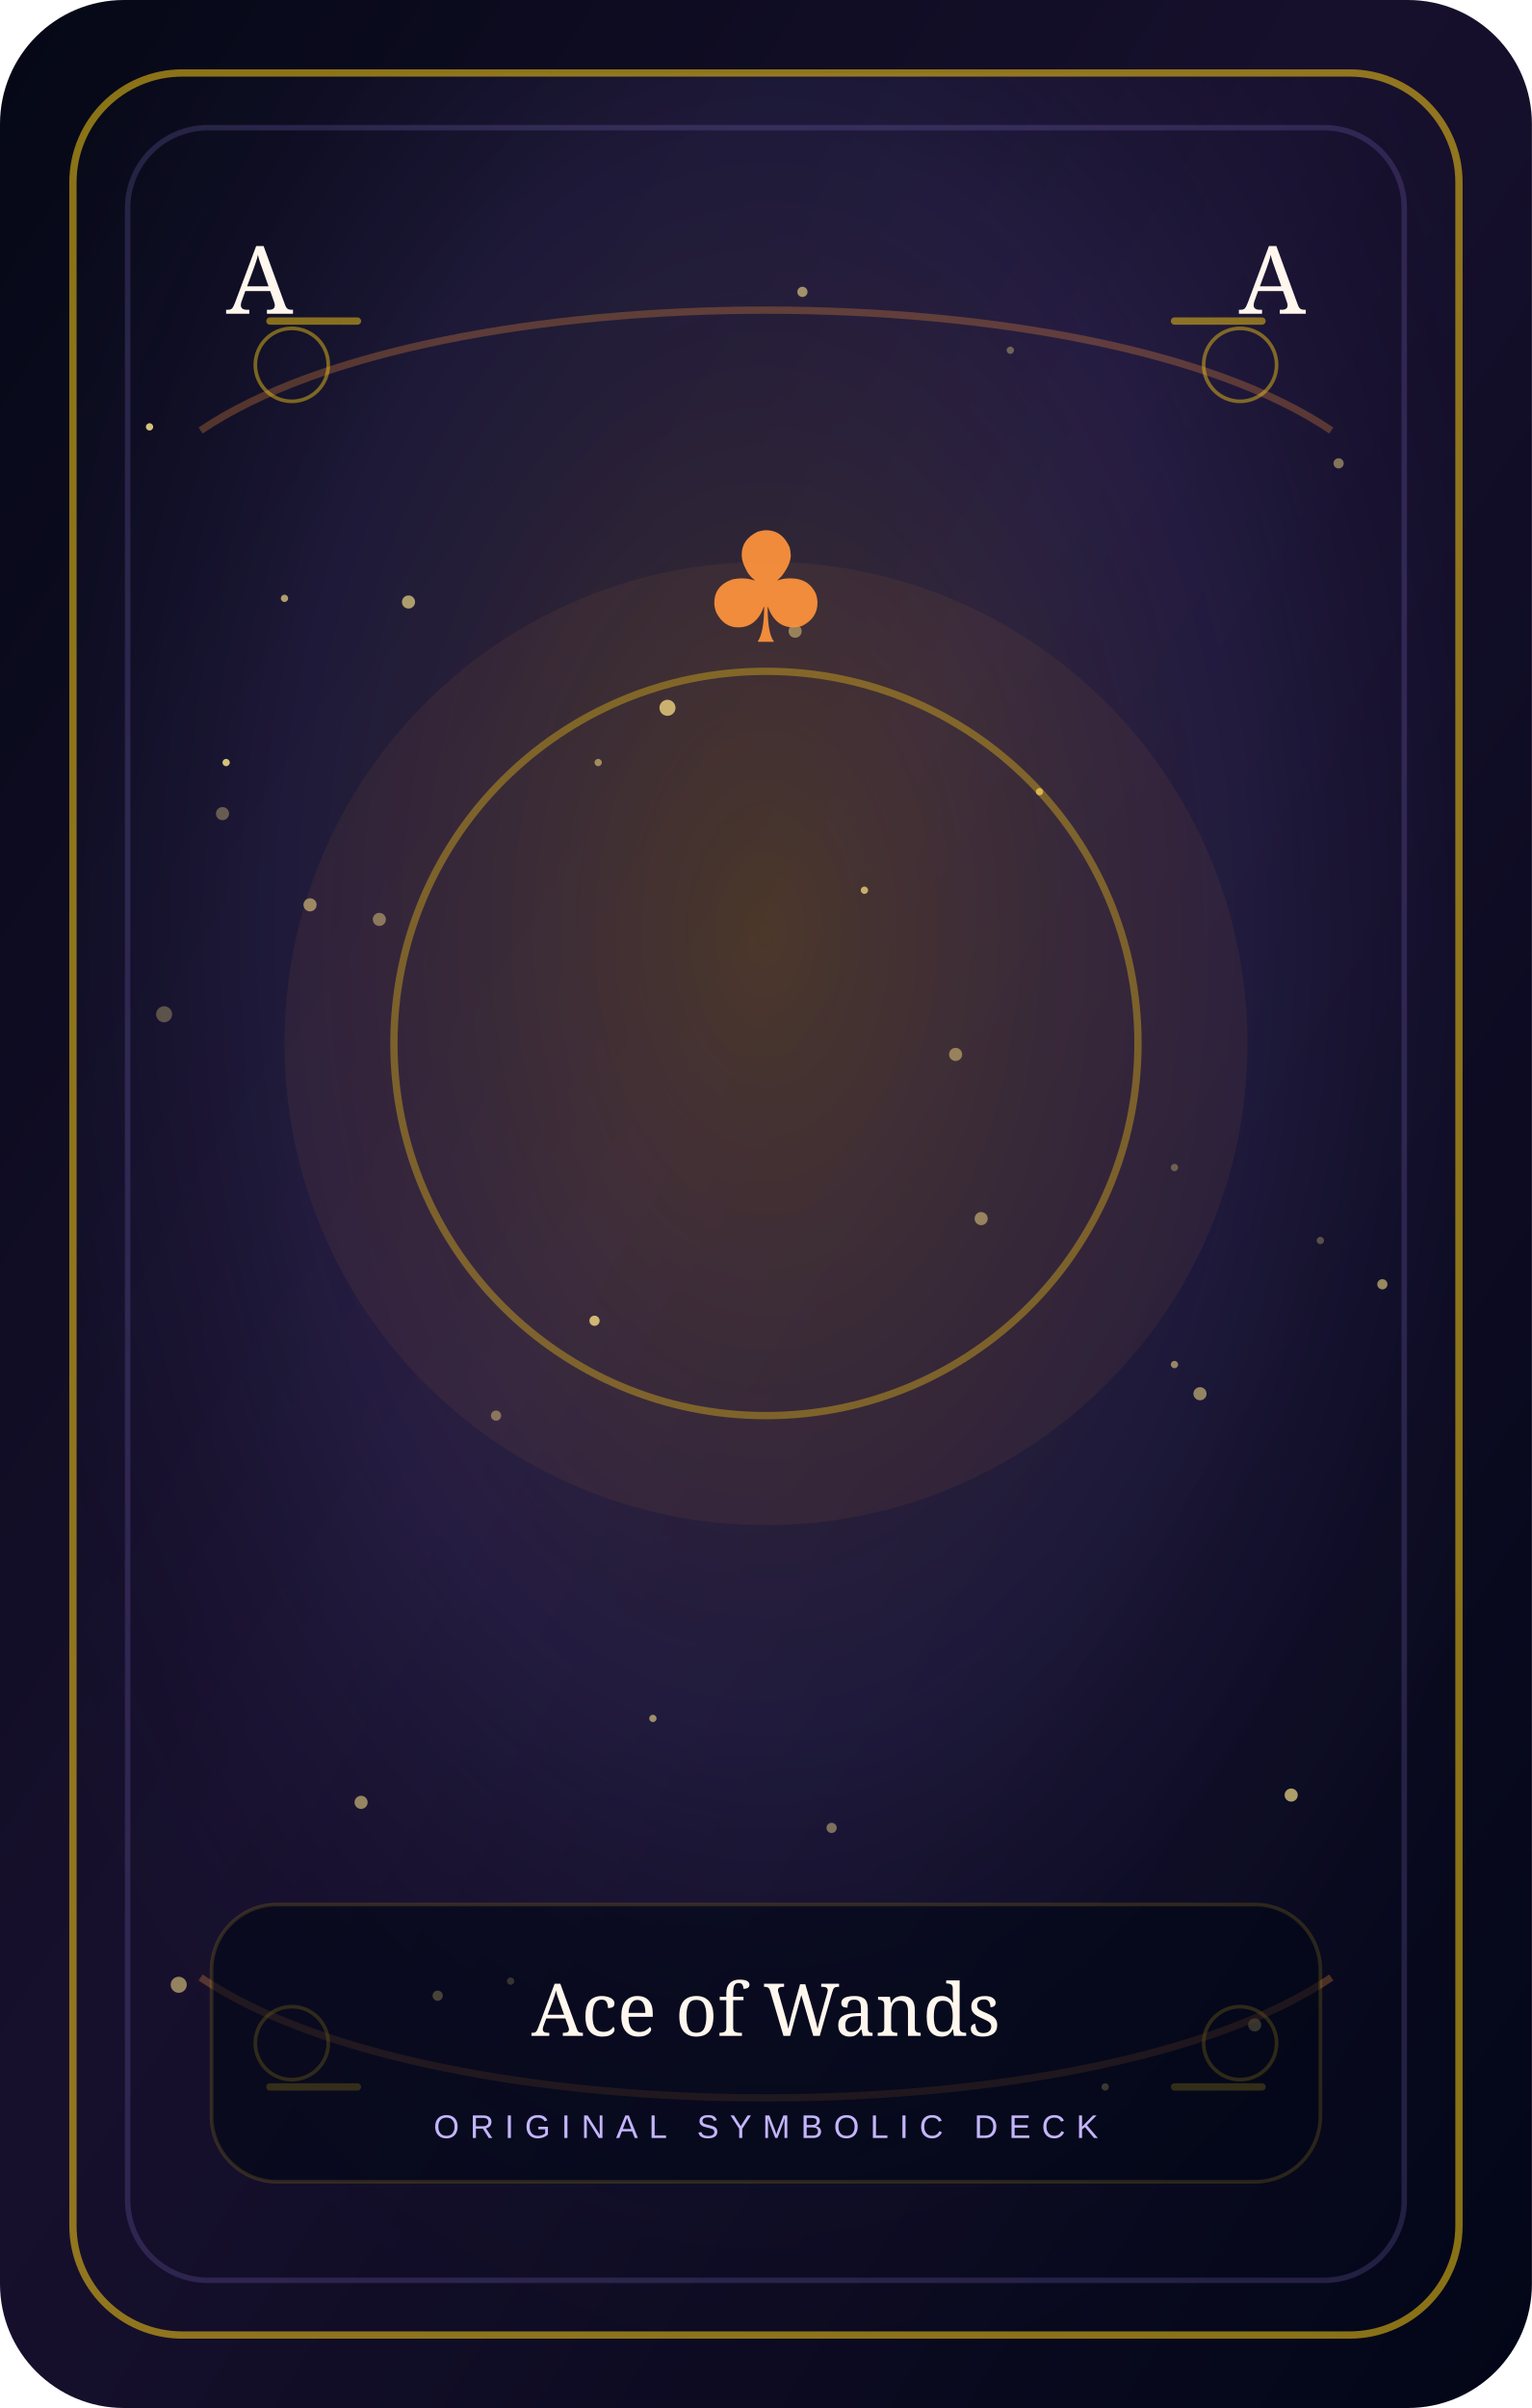
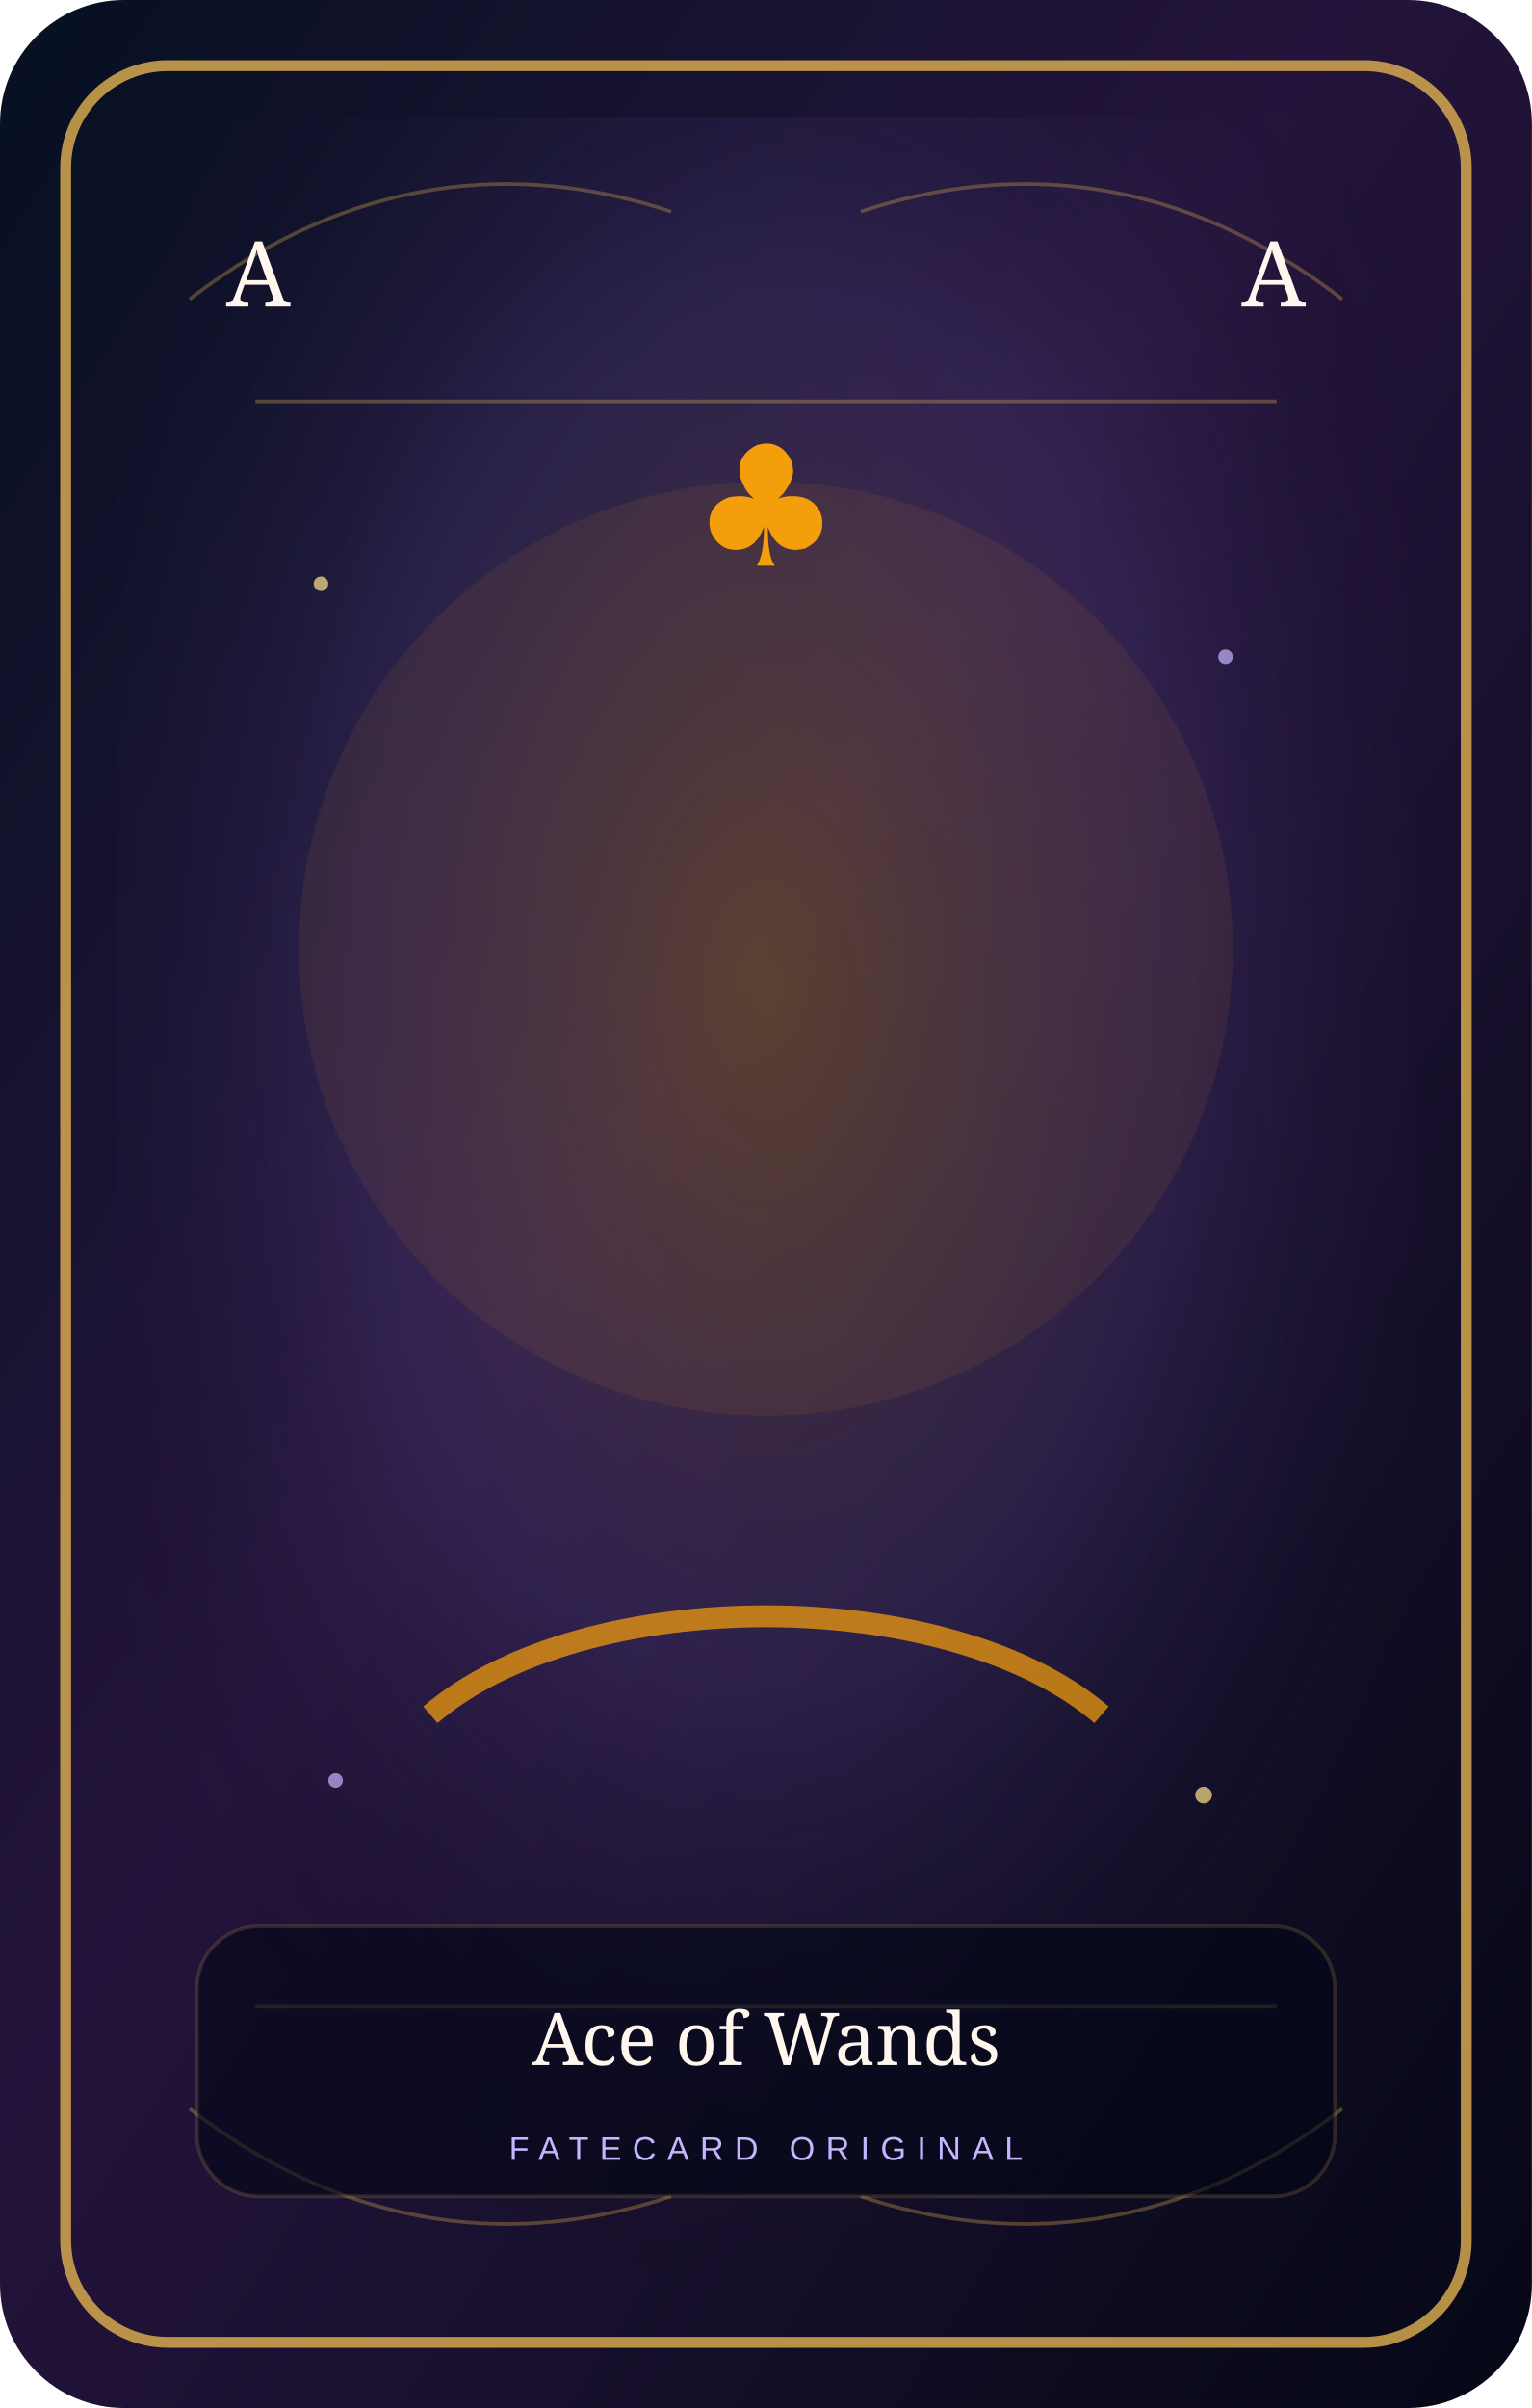
<svg xmlns="http://www.w3.org/2000/svg" width="420" height="660" viewBox="0 0 420 660" role="img" aria-label="Ace of Wands">
  <defs>
    <linearGradient id="bg" x1="0" y1="0" x2="1" y2="1">
-       <stop offset="0%" stop-color="#050816" />
-       <stop offset="45%" stop-color="#17102d" />
-       <stop offset="100%" stop-color="#020617" />
+       <stop offset="0%" stop-color="#061021" />
+       <stop offset="44%" stop-color="#24143b" />
+       <stop offset="100%" stop-color="#050816" />
    </linearGradient>
-     <radialGradient id="aura" cx="50%" cy="38%" r="68%">
-       <stop offset="0%" stop-color="#facc15" stop-opacity=".18" />
-       <stop offset="52%" stop-color="#a78bfa" stop-opacity=".10" />
-       <stop offset="100%" stop-color="#020617" stop-opacity="0" />
+     <radialGradient id="halo" cx="50%" cy="40%" r="62%">
+       <stop offset="0%" stop-color="#facc15" stop-opacity=".20" />
+       <stop offset="52%" stop-color="#a78bfa" stop-opacity=".12" />
+       <stop offset="100%" stop-color="#000" stop-opacity="0" />
    </radialGradient>
-     <filter id="glow" x="-30%" y="-30%" width="160%" height="160%">
-       <feDropShadow dx="0" dy="0" stdDeviation="6" flood-color="#fb923c" flood-opacity=".42" />
+     <filter id="glow">
+       <feGaussianBlur stdDeviation="3" />
    </filter>
  </defs>
  <rect width="420" height="660" rx="34" fill="url(#bg)" />
-   <rect x="20" y="20" width="380" height="620" rx="30" fill="url(#aura)" stroke="#facc15" stroke-opacity=".54" stroke-width="2" />
-   <rect x="35" y="35" width="350" height="590" rx="22" fill="none" stroke="#a78bfa" stroke-opacity=".18" stroke-width="1.5" />
-   <circle cx="164" cy="209" r="1.0" fill="#fde68a" opacity="0.53" />
-   <circle cx="354" cy="492" r="1.8" fill="#fde68a" opacity="0.67" />
-   <circle cx="78" cy="164" r="1.0" fill="#fde68a" opacity="0.65" />
-   <circle cx="262" cy="289" r="1.8" fill="#fde68a" opacity="0.47" />
-   <circle cx="269" cy="334" r="1.8" fill="#fde68a" opacity="0.49" />
-   <circle cx="104" cy="252" r="1.8" fill="#fde68a" opacity="0.44" />
-   <circle cx="329" cy="382" r="1.8" fill="#fde68a" opacity="0.53" />
-   <circle cx="344" cy="555" r="1.8" fill="#fde68a" opacity="0.52" />
-   <circle cx="228" cy="501" r="1.4" fill="#fde68a" opacity="0.44" />
-   <circle cx="62" cy="209" r="1.0" fill="#fde68a" opacity="0.82" />
-   <circle cx="303" cy="572" r="1.0" fill="#fde68a" opacity="0.58" />
-   <circle cx="61" cy="223" r="1.8" fill="#fde68a" opacity="0.34" />
-   <circle cx="163" cy="362" r="1.4" fill="#fde68a" opacity="0.77" />
-   <circle cx="85" cy="248" r="1.8" fill="#fde68a" opacity="0.54" />
-   <circle cx="120" cy="547" r="1.4" fill="#fde68a" opacity="0.70" />
-   <circle cx="41" cy="117" r="1.0" fill="#fde68a" opacity="0.83" />
-   <circle cx="99" cy="494" r="1.8" fill="#fde68a" opacity="0.54" />
-   <circle cx="112" cy="165" r="1.8" fill="#fde68a" opacity="0.64" />
-   <circle cx="179" cy="471" r="1.0" fill="#fde68a" opacity="0.58" />
-   <circle cx="285" cy="217" r="1.0" fill="#fde68a" opacity="0.70" />
-   <circle cx="218" cy="173" r="1.8" fill="#fde68a" opacity="0.47" />
-   <circle cx="49" cy="544" r="2.2" fill="#fde68a" opacity="0.54" />
-   <circle cx="277" cy="96" r="1.0" fill="#fde68a" opacity="0.35" />
-   <circle cx="379" cy="352" r="1.4" fill="#fde68a" opacity="0.56" />
-   <circle cx="183" cy="194" r="2.2" fill="#fde68a" opacity="0.73" />
-   <circle cx="322" cy="320" r="1.0" fill="#fde68a" opacity="0.32" />
-   <circle cx="362" cy="340" r="1.0" fill="#fde68a" opacity="0.29" />
-   <circle cx="220" cy="80" r="1.4" fill="#fde68a" opacity="0.58" />
-   <circle cx="367" cy="127" r="1.4" fill="#fde68a" opacity="0.46" />
-   <circle cx="45" cy="278" r="2.2" fill="#fde68a" opacity="0.30" />
-   <circle cx="140" cy="543" r="1.0" fill="#fde68a" opacity="0.51" />
-   <circle cx="237" cy="244" r="1.0" fill="#fde68a" opacity="0.71" />
-   <circle cx="322" cy="374" r="1.0" fill="#fde68a" opacity="0.54" />
-   <circle cx="136" cy="388" r="1.4" fill="#fde68a" opacity="0.42" />
-   <path d="M55 118 C120 74 300 74 365 118" fill="none" stroke="#fb923c" stroke-opacity=".28" stroke-width="2" />
-   <path d="M55 542 C120 586 300 586 365 542" fill="none" stroke="#fb923c" stroke-opacity=".28" stroke-width="2" />
-   <path d="M74 88 L98 88 M322 88 L346 88 M74 572 L98 572 M322 572 L346 572" stroke="#facc15" stroke-opacity=".50" stroke-width="2" stroke-linecap="round" />
-   <circle cx="80" cy="100" r="10" fill="none" stroke="#facc15" stroke-opacity=".45" />
-   <circle cx="340" cy="100" r="10" fill="none" stroke="#facc15" stroke-opacity=".45" />
-   <circle cx="80" cy="560" r="10" fill="none" stroke="#facc15" stroke-opacity=".45" />
-   <circle cx="340" cy="560" r="10" fill="none" stroke="#facc15" stroke-opacity=".45" />
-   <circle cx="210" cy="286" r="132" fill="#fb923c" opacity=".065" />
-   <circle cx="210" cy="286" r="102" fill="none" stroke="#facc15" stroke-opacity=".36" stroke-width="2" />
-   <text x="210" y="164" text-anchor="middle" dominant-baseline="middle" font-size="42" font-family="Georgia, serif" fill="#fb923c" opacity=".94">♣</text>
-   <text x="62" y="86" font-size="26" font-family="Georgia, serif" fill="#fff7ed">A</text>
-   <text x="358" y="86" text-anchor="end" font-size="26" font-family="Georgia, serif" fill="#fff7ed">A</text>
-   <rect x="58" y="522" width="304" height="76" rx="18" fill="#020617" opacity=".62" stroke="#facc15" stroke-opacity=".24" />
-   <text x="210" y="558" text-anchor="middle" font-size="20" font-family="Georgia, serif" fill="#fff7ed">Ace of Wands</text>
-   <text x="210" y="586" text-anchor="middle" font-size="9" font-family="Arial, sans-serif" letter-spacing="3" fill="#c4b5fd">ORIGINAL SYMBOLIC DECK</text>
+   <rect x="18" y="18" width="384" height="624" rx="28" fill="none" stroke="#d6a84f" stroke-width="3" stroke-opacity=".85" />
+   <rect x="32" y="32" width="356" height="596" rx="22" fill="url(#halo)" />
+   <g fill="none" stroke="#d6a84f" stroke-opacity=".34">
+     <path d="M52 82 C96 48,142 44,184 58" />
+     <path d="M236 58 C278 44,324 48,368 82" />
+     <path d="M52 578 C96 612,142 616,184 602" />
+     <path d="M236 602 C278 616,324 612,368 578" />
+     <path d="M70 110 H350 M70 550 H350" />
+   </g>
+   <text x="62" y="84" font-size="25" fill="#fff7ed" font-family="Georgia,serif">A</text>
+   <text x="358" y="84" text-anchor="end" font-size="25" fill="#fff7ed" font-family="Georgia,serif">A</text>
+   <g>
+     <circle cx="210" cy="260" r="128" fill="#f59e0b" opacity=".08" />
+     <text x="210" y="142" text-anchor="middle" dominant-baseline="middle" font-size="46" font-family="Georgia,serif" fill="#f59e0b">♣</text>
+     <path d="M118 470 C160 434,260 434,302 470" stroke="#f59e0b" stroke-width="6" fill="none" opacity=".72" />
+   </g>
+   <g opacity=".7">
+     <circle cx="88" cy="160" r="2" fill="#fde68a" />
+     <circle cx="336" cy="180" r="2" fill="#c4b5fd" />
+     <circle cx="330" cy="492" r="2.3" fill="#fde68a" />
+     <circle cx="92" cy="488" r="2" fill="#c4b5fd" />
+   </g>
+   <rect x="54" y="528" width="312" height="74" rx="17" fill="#020617" opacity=".62" stroke="#d6a84f" stroke-opacity=".30" />
+   <text x="210" y="566" text-anchor="middle" font-size="20" font-family="Georgia,serif" fill="#fff7ed">Ace of Wands</text>
+   <text x="210" y="592" text-anchor="middle" font-size="9" font-family="Arial,sans-serif" letter-spacing="3" fill="#c4b5fd">FATECARD ORIGINAL</text>
</svg>
